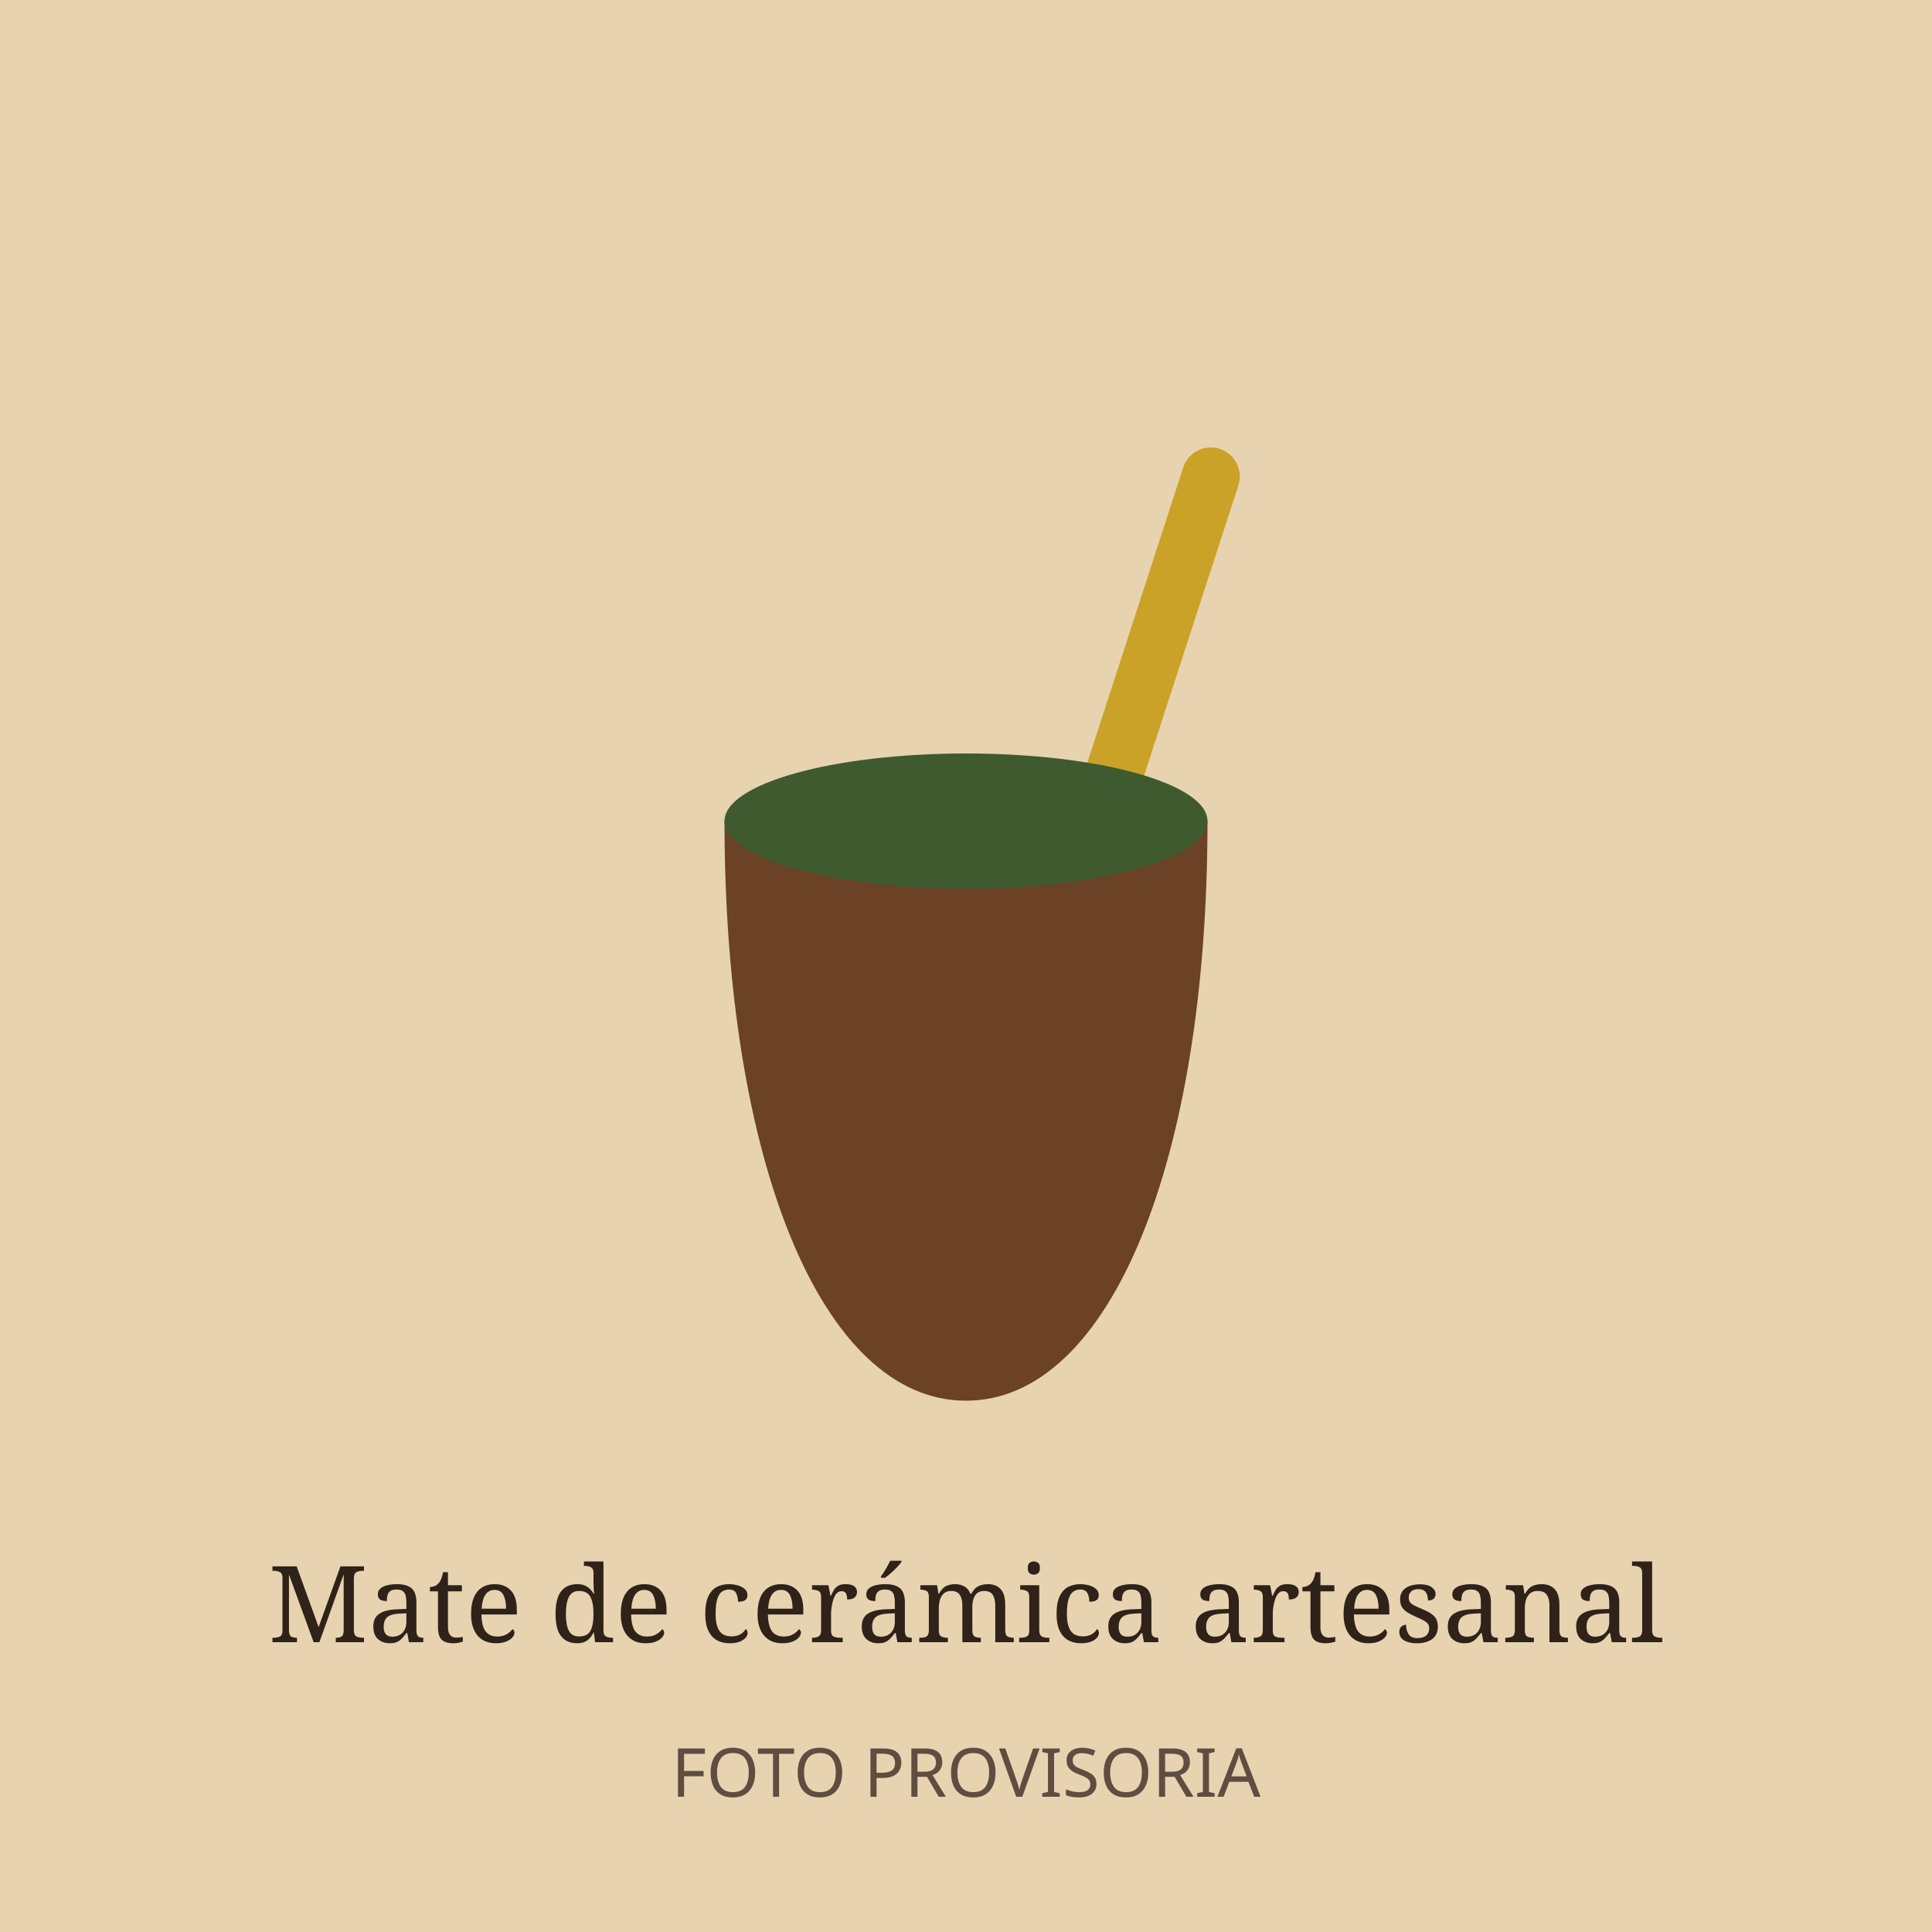
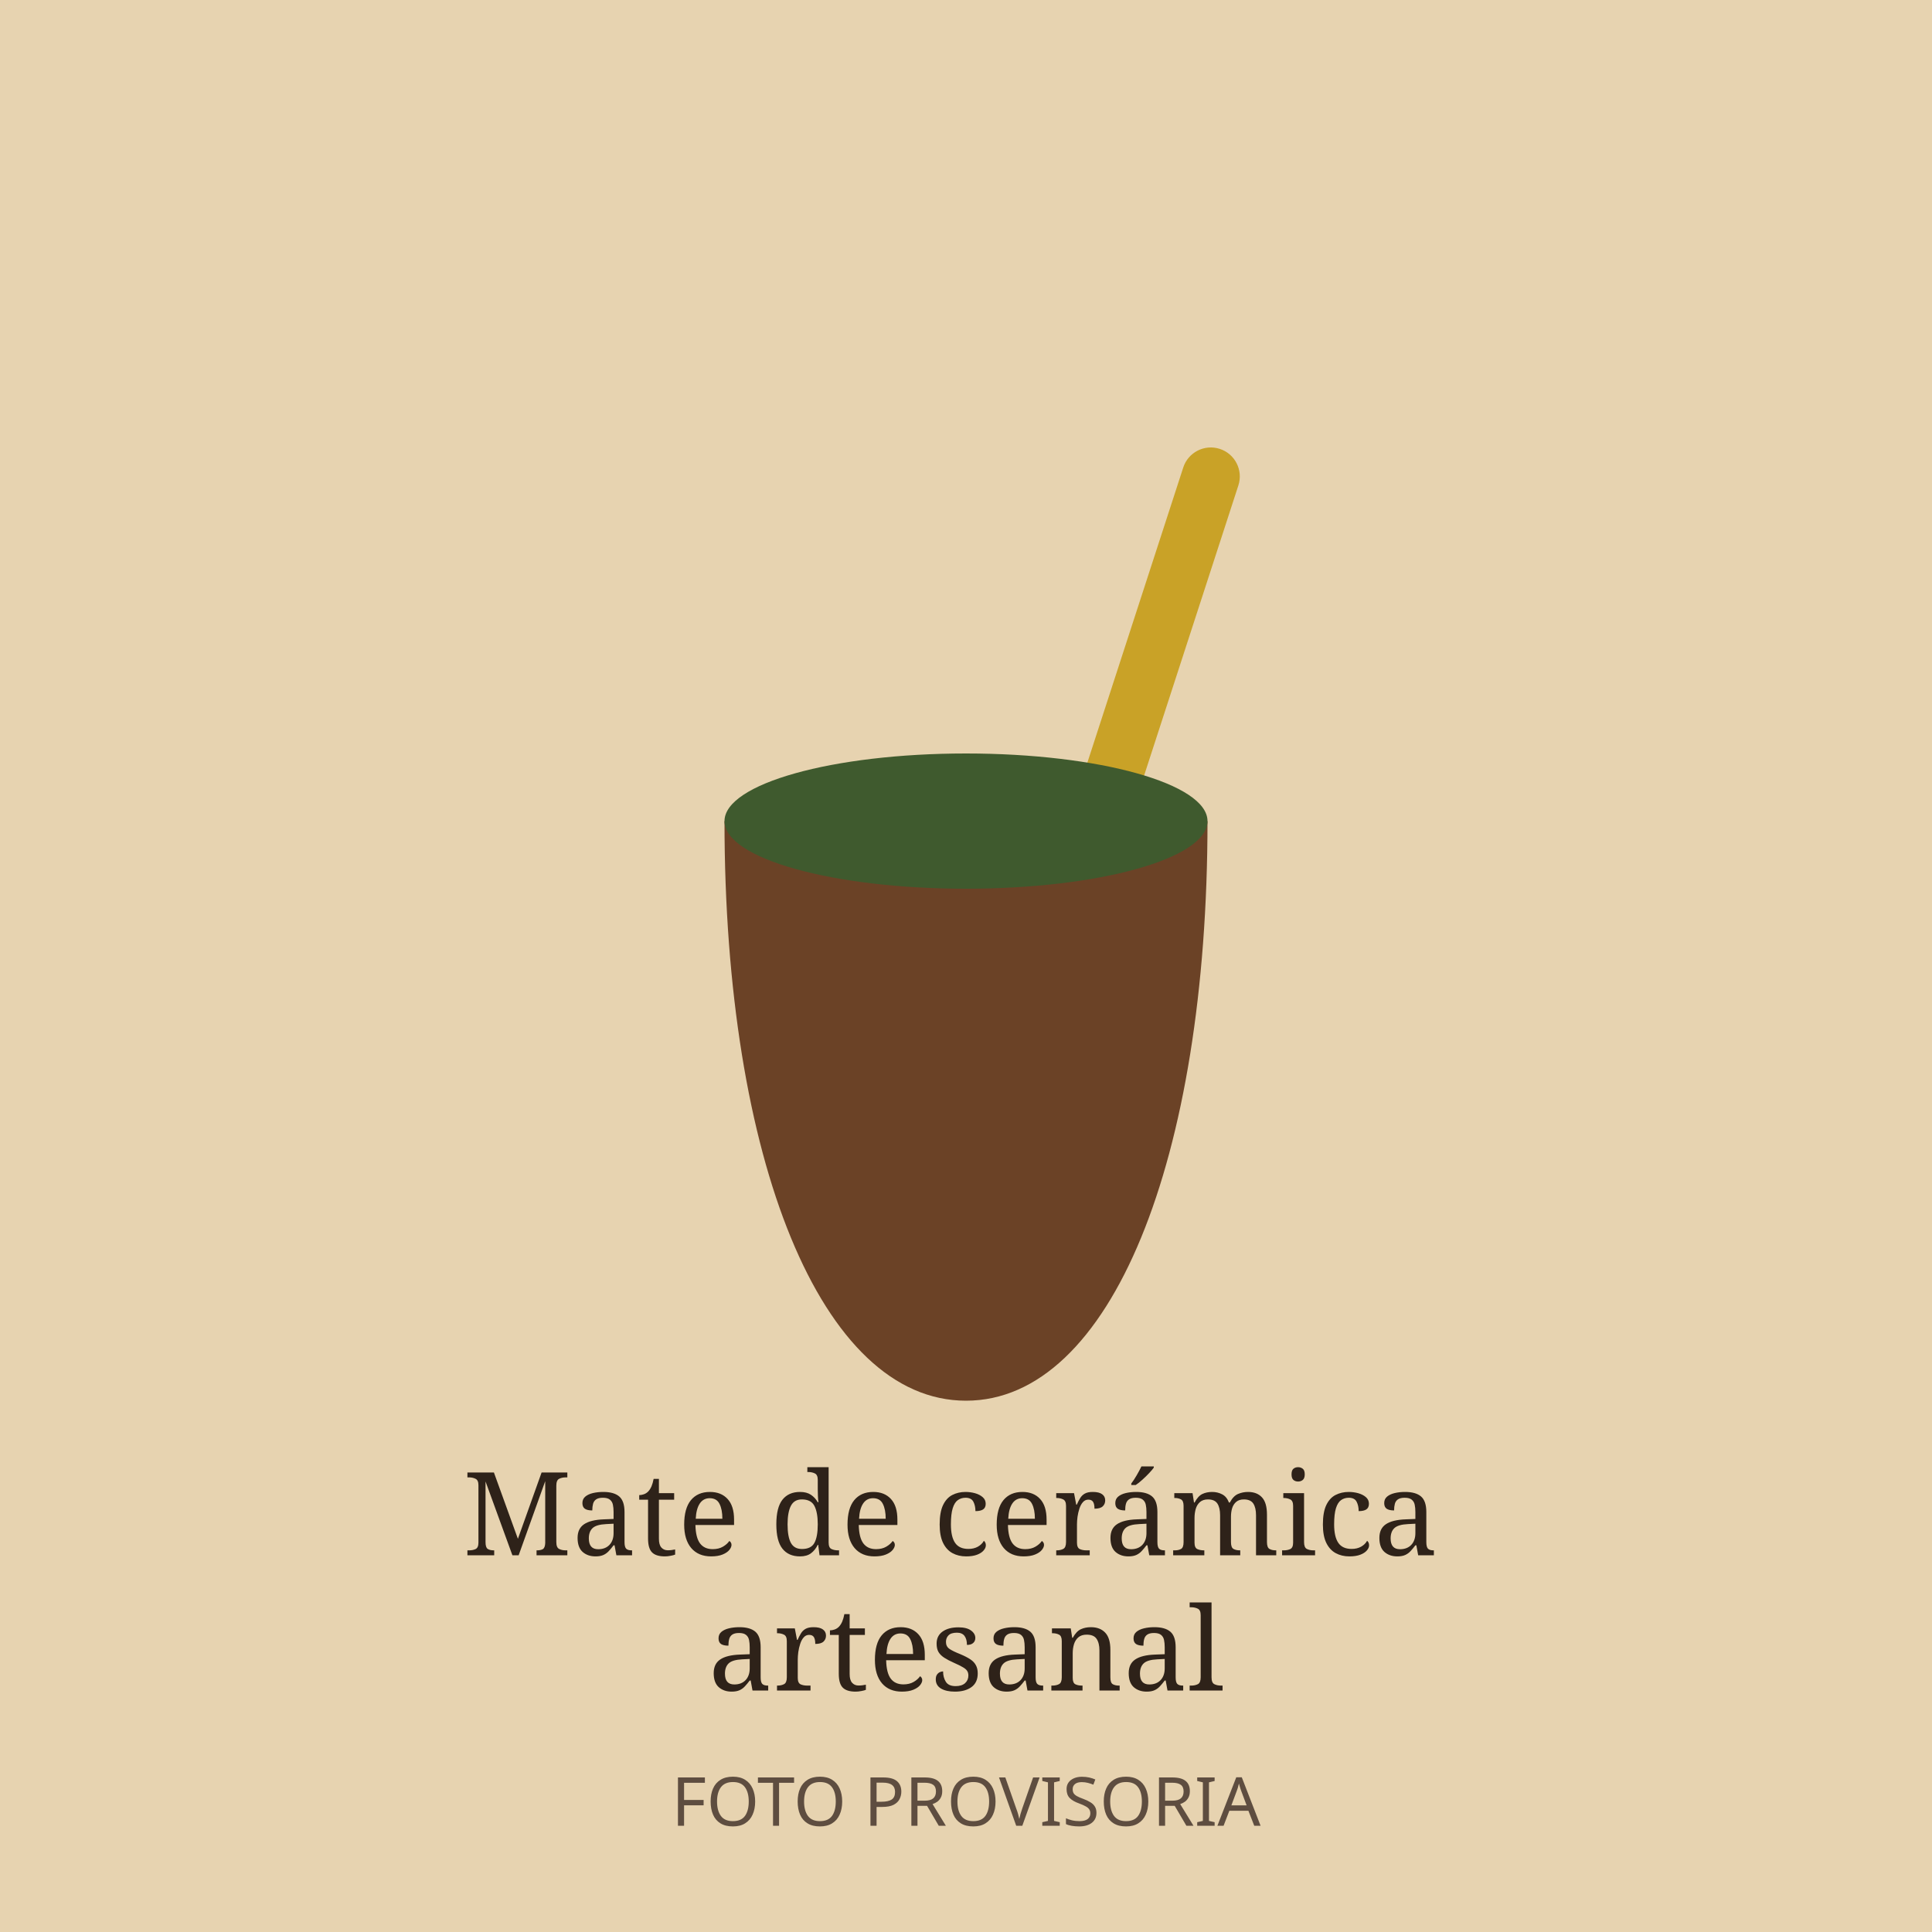
<svg xmlns="http://www.w3.org/2000/svg" viewBox="0 0 400 400" width="400" height="400">
  <rect width="400" height="400" fill="#e7d3b0" />
  <rect x="228" y="90" width="12" height="120" rx="6" transform="rotate(18 234 150)" fill="#c9a227" />
  <path d="M150 170h100c0 70-20 120-50 120s-50-50-50-120z" fill="#6b4226" />
  <ellipse cx="200" cy="170" rx="50" ry="14" fill="#3f5a2e" />
-   <text x="200" y="340" text-anchor="middle" font-family="Georgia, serif" font-size="22" fill="#2e2219">Mate de cerámica artesanal</text>
-   <text x="200" y="372" text-anchor="middle" font-family="sans-serif" font-size="14" fill="#5e4d40">FOTO PROVISORIA</text>
+   <text x="200" y="322" text-anchor="middle" font-family="Georgia, serif" font-size="24" fill="#2e2219">
+     <tspan x="200" dy="0">Mate de cerámica</tspan>
+     <tspan x="200" dy="28">artesanal</tspan>
+   </text>
+   <text x="200" y="378" text-anchor="middle" font-family="sans-serif" font-size="14" fill="#5e4d40">FOTO PROVISORIA</text>
</svg>
